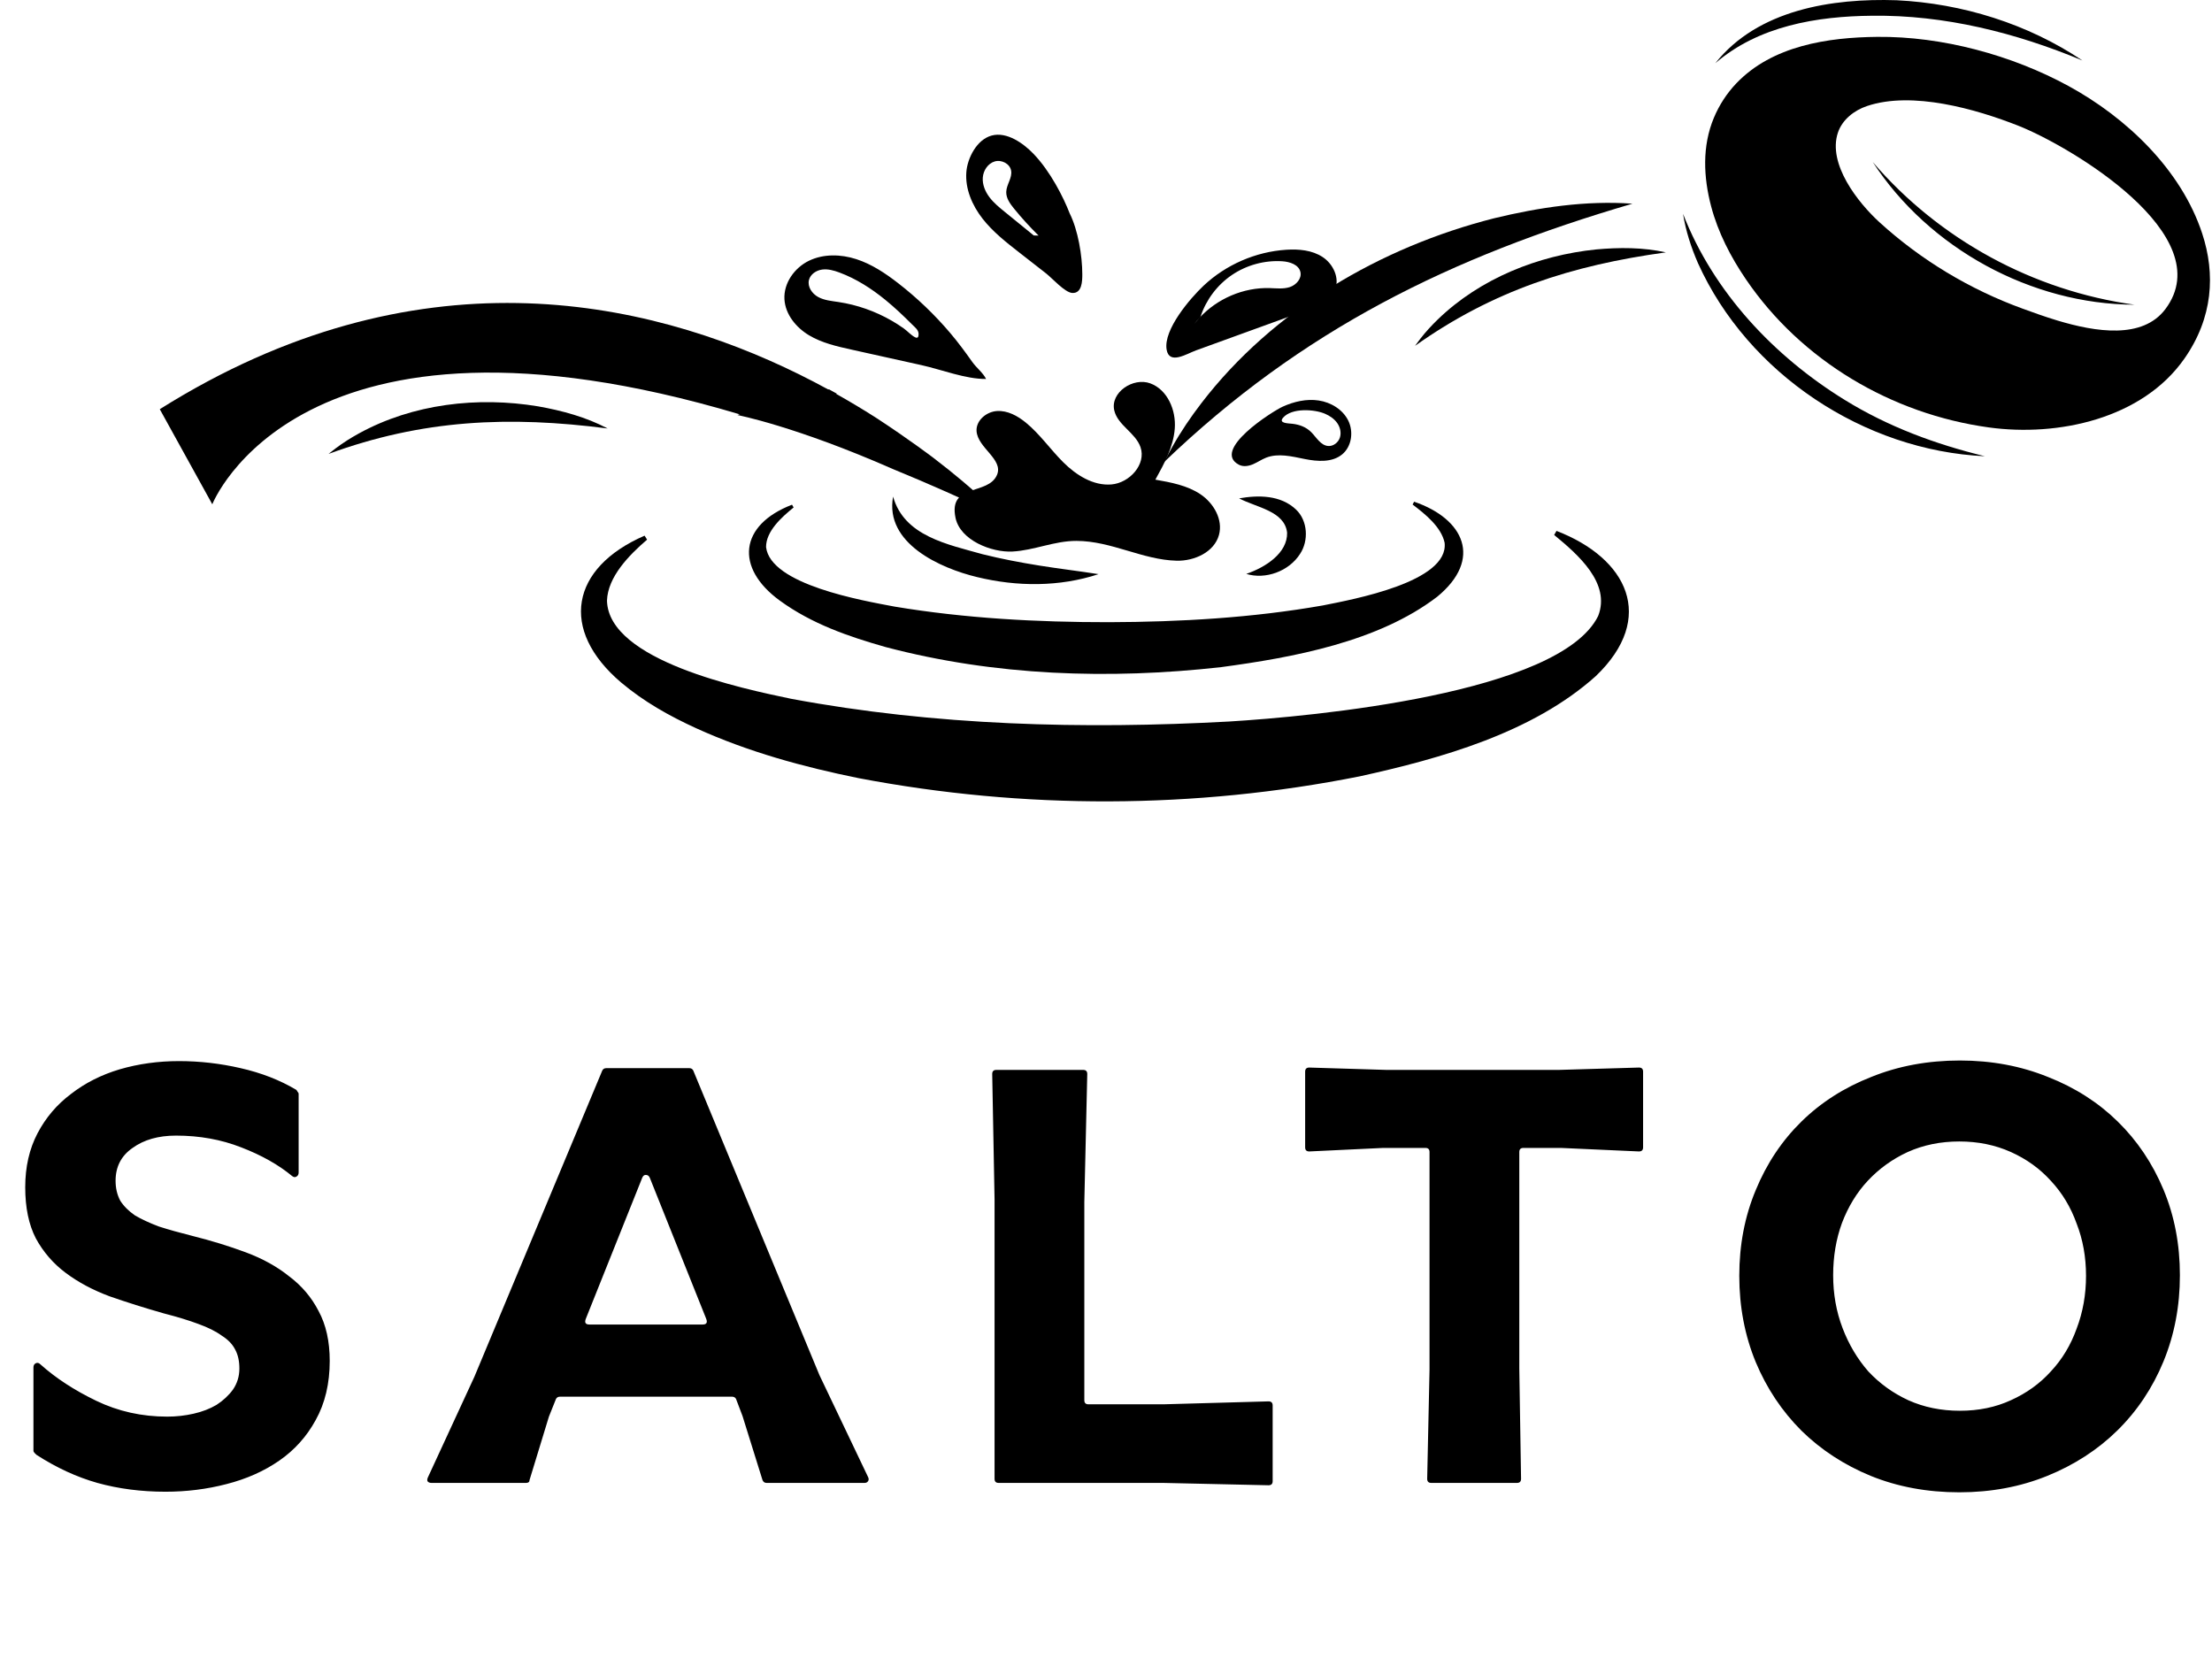
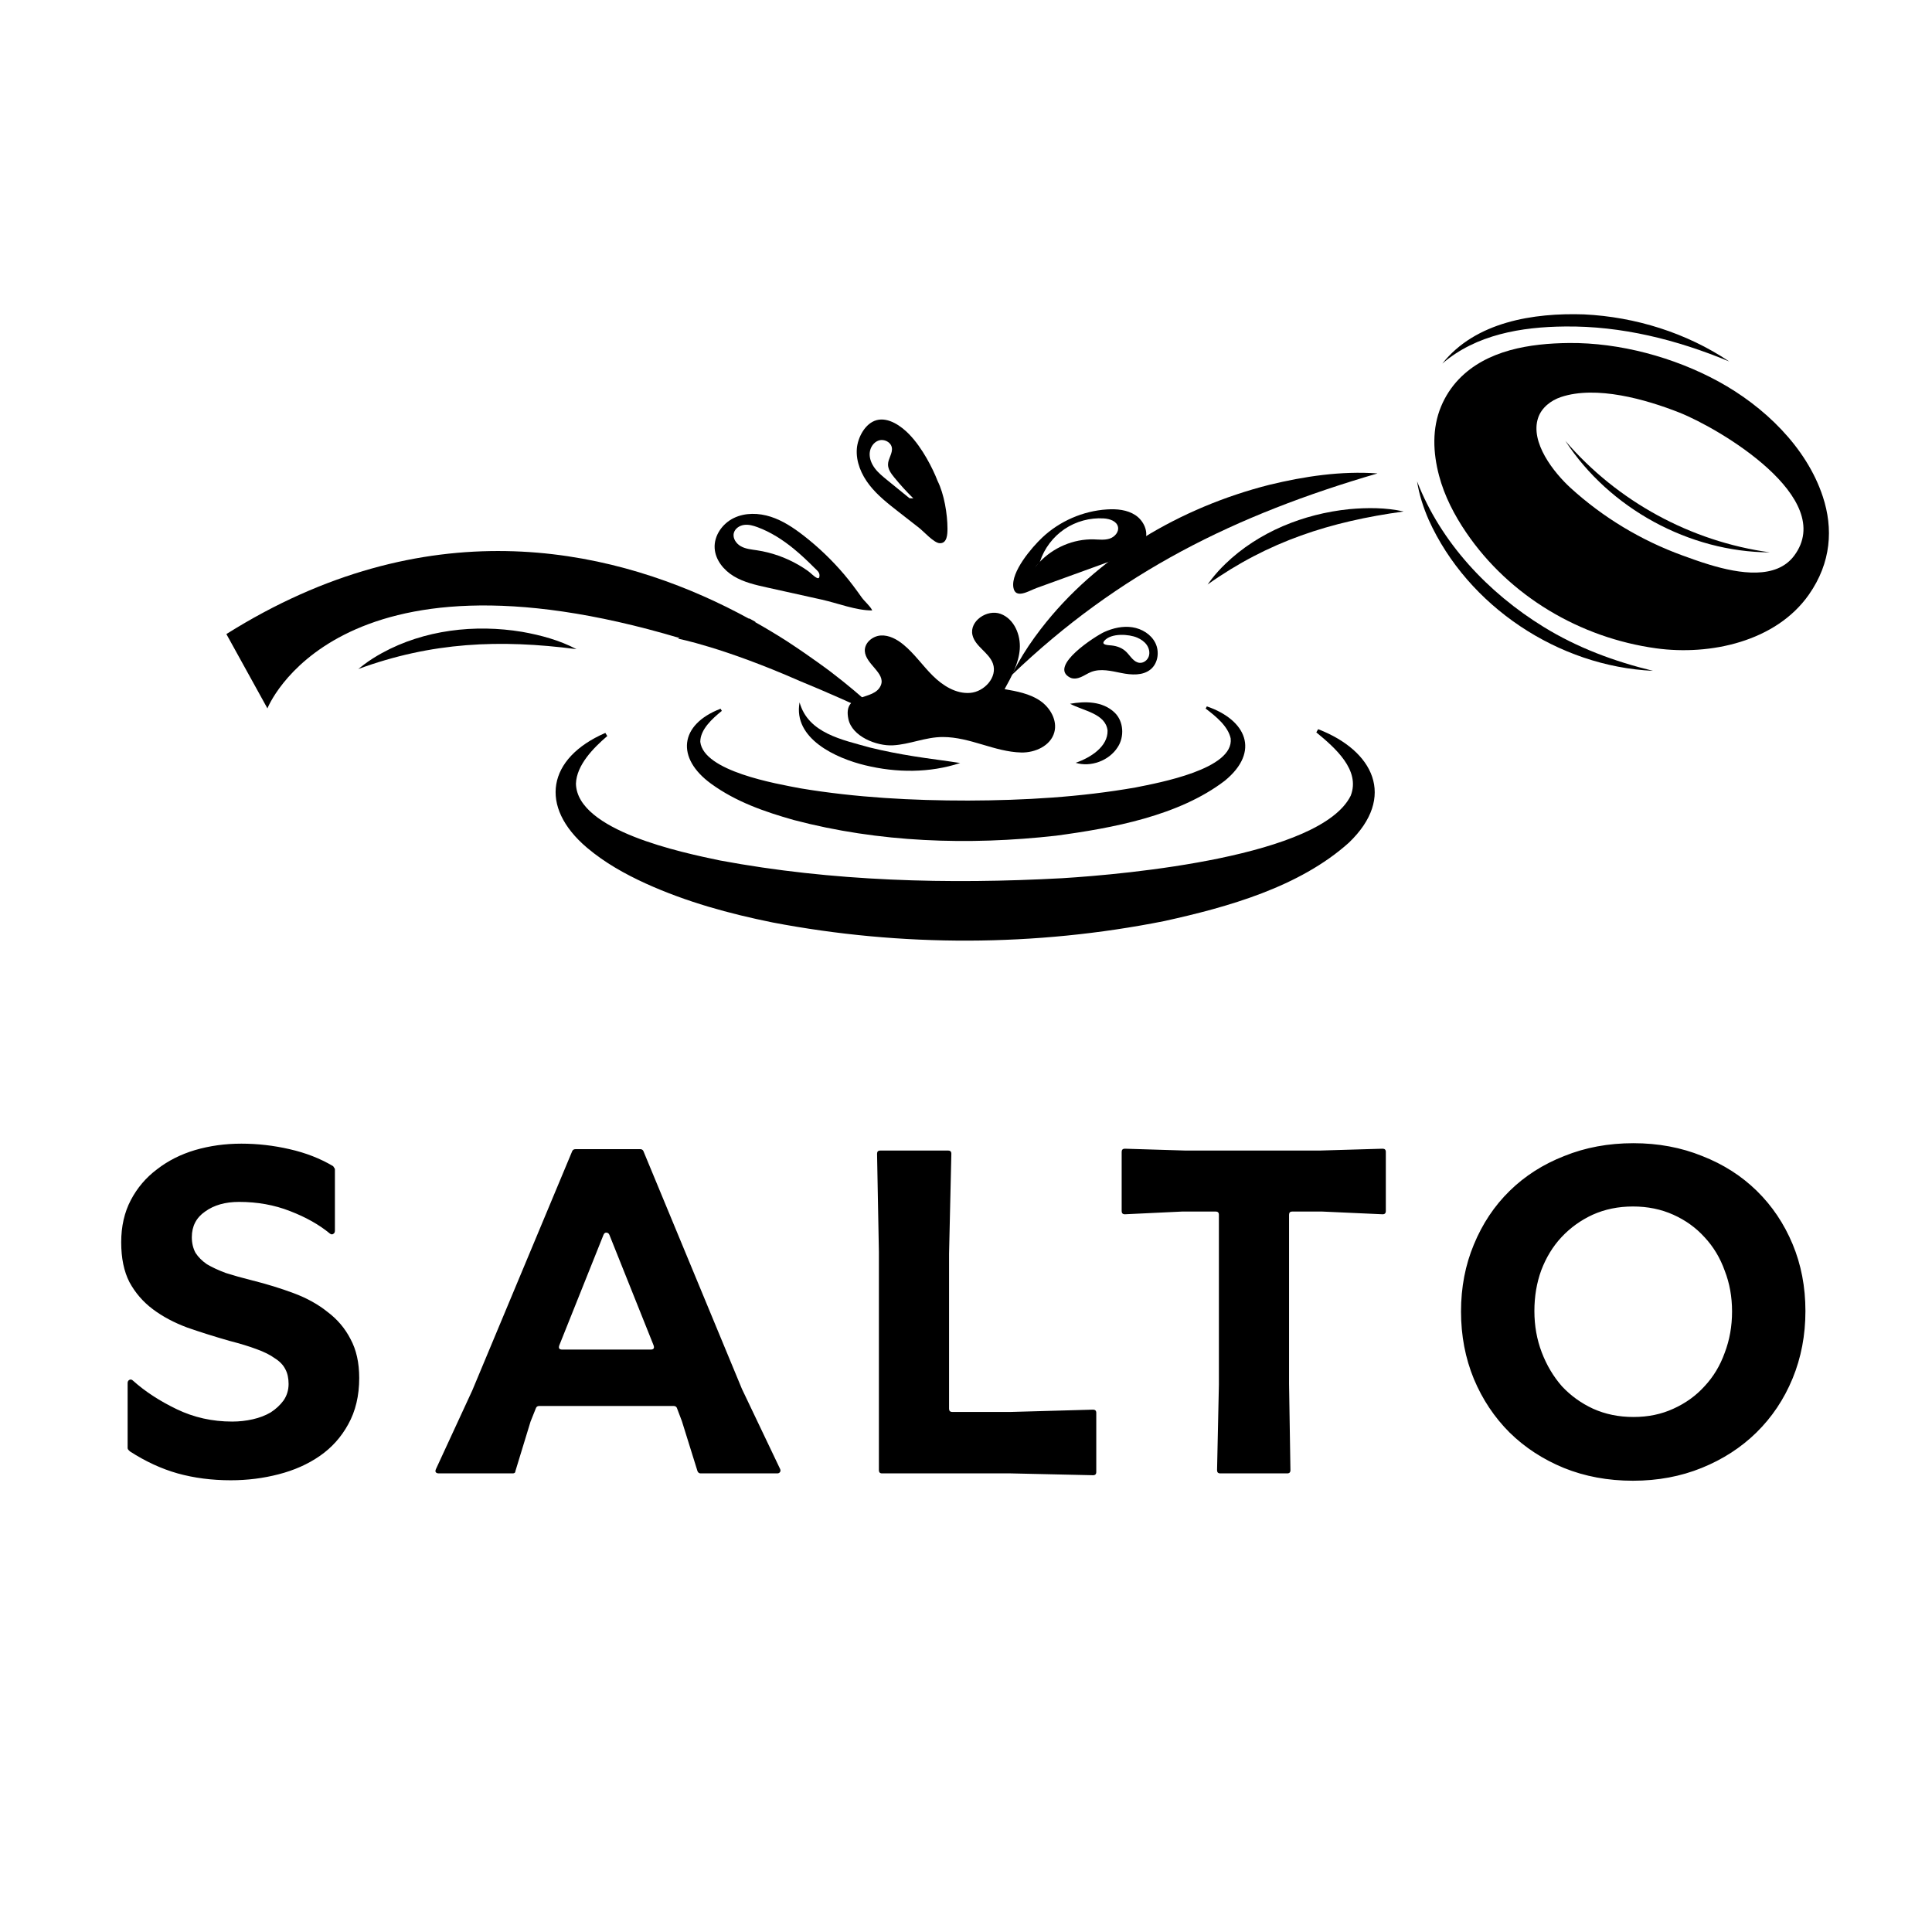
- <svg xmlns="http://www.w3.org/2000/svg" width="886" height="667" viewBox="0 0 886 667" fill="none">
-   <path d="M66.27 597.525q-14.57 0-27.26-3.525-12.455-3.525-24.44-11.28l-.705-.705q-.47-.47-.47-.94v-33.37q0-1.175.94-1.645t1.88.47q9.165 8.225 22.325 14.57t28.435 6.345q5.404 0 10.575-1.175 5.17-1.174 9.165-3.525 3.995-2.585 6.58-6.11 2.585-3.76 2.585-8.46 0-4.465-1.645-7.52-1.645-3.29-5.405-5.64-3.525-2.585-9.4-4.7-5.64-2.115-13.865-4.23-11.515-3.29-21.62-6.815-10.105-3.76-17.625-9.4t-11.985-13.865q-4.23-8.224-4.23-20.445t4.935-21.62 13.395-15.745q8.46-6.58 19.505-9.87 11.28-3.29 23.735-3.29t24.675 2.82q12.455 2.82 22.325 8.695.235.236.47.705.47.47.47.94v31.49q0 1.175-.94 1.645-.705.47-1.645-.235-8.225-6.815-20.445-11.515-11.985-4.7-26.085-4.7-10.575 0-17.39 4.935-6.815 4.7-6.815 13.16 0 4.465 1.88 7.99 2.115 3.29 5.875 5.875 3.995 2.35 9.635 4.465 5.876 1.88 13.395 3.76 11.28 2.82 21.385 6.58t17.39 9.635q7.52 5.64 11.75 13.865 4.465 8.225 4.465 19.975 0 13.63-5.64 23.735-5.405 9.87-14.57 16.215t-21.15 9.4q-11.75 3.055-24.44 3.055M172.863 594q-1.176 0-1.645-.705-.236-.705.235-1.645l18.565-40.185 51.23-122.67q.47-.94 1.645-.94h33.135q1.174 0 1.645.94l50.525 121.965 19.505 40.89q.47.94 0 1.645-.471.705-1.41.705h-39.245q-1.176 0-1.645-1.175l-7.99-25.615-2.585-6.815q-.47-.94-1.645-.94h-68.855q-1.176 0-1.645.94l-2.82 7.05-7.755 25.38q0 1.175-1.41 1.175zm87.42-122.2q-.47-1.175-1.645-1.175-.94 0-1.41 1.175l-22.56 56.4q-.94 2.35 1.41 2.35h45.355q2.349 0 1.41-2.35zM400.009 594q-1.645 0-1.645-1.645v-111.86l-.94-50.29q0-1.645 1.645-1.645h34.78q1.645 0 1.645 1.645l-1.175 51.23v79.43q0 1.645 1.645 1.645h30.08l42.065-1.175q1.645 0 1.645 1.645v30.315q0 1.645-1.645 1.645l-42.065-.94zm210.178-134.185q-1.645 0-1.645 1.645v86.715l.705 44.18q0 1.645-1.645 1.645h-34.31q-1.645 0-1.645-1.645l.94-43.71V461.46q0-1.645-1.645-1.645h-16.92l-29.61 1.41q-1.645 0-1.645-1.645v-30.315q0-1.645 1.645-1.645l30.785.94h69.325l31.96-.94q1.644 0 1.645 1.645v30.315q0 1.645-1.645 1.645l-31.255-1.41zM784.782 597.76q-19.27 0-35.485-6.58-15.98-6.58-27.73-18.095-11.75-11.75-18.33-27.495-6.58-15.98-6.58-34.545t6.58-34.31q6.58-15.98 18.33-27.495t27.965-17.86q16.215-6.58 35.485-6.58 19.035 0 35.25 6.58 16.215 6.345 27.965 17.86t18.33 27.26 6.58 34.31-6.58 34.545-18.565 27.73q-11.75 11.515-27.965 18.095t-35.25 6.58m.235-32.665q11.28 0 20.445-4.23 9.4-4.23 15.98-11.515 6.816-7.285 10.34-17.155 3.76-9.87 3.76-21.15t-3.76-20.915q-3.524-9.87-10.34-17.155-6.58-7.285-15.98-11.515t-20.68-4.23-20.68 4.23q-9.165 4.23-15.98 11.515-6.58 7.05-10.34 16.92-3.525 9.635-3.525 20.915t3.76 21.15 10.34 17.39q6.816 7.285 15.98 11.515 9.4 4.23 20.68 4.23M469.591 178.926c-1.11 2.06-2.266 4.072-3.314 6.148 55.215-52.987 114.719-82.183 187.597-103.486-18.663-1.334-37.386 1.469-55.512 5.865-45.306 11.52-88.4 36.61-117.124 73.991-4.256 5.544-8.232 11.377-11.647 17.482" fill="#000" />
-   <path d="M639.344 99.912c-23.274 2.372-46.451 11.624-63.418 28.016-2.516 2.433-4.911 5.028-7.052 7.799-.701.938-1.42 1.849-2.092 2.799 31.229-22.17 62.832-32.248 100.474-37.436-9.141-2.034-18.615-2.022-27.912-1.178M215.52 162.766c-24.167-4.006-50.129-1.032-71.78 10.861-3.209 1.766-6.344 3.728-9.269 5.94-.966.754-1.943 1.476-2.883 2.252 37.649-13.809 72.348-15.298 111.806-10.185-8.675-4.569-18.251-7.163-27.874-8.868" fill="#000" />
-   <path d="M401.407 207.274c-15.27-7.24-29.82-13.672-43.698-19.365-39.194-17.243-62.325-21.655-62.325-21.655.293-.108.586-.197.879-.297-176.599-52.676-211.228 36.044-211.228 36.044L64 163.911c102.258-64.24 194.253-44.527 256.254-13.882a323 323 0 0 1 11.501 5.985c.1-.024.202-.048.304-.062 1.035.57 2.08 1.148 3.115 1.738-.082.031-.155.054-.237.086a333 333 0 0 1 15.642 9.362c.356.224.704.457 1.05.682 12.5 8.184 22.055 15.432 22.055 15.432 17.825 13.587 27.723 24.022 27.723 24.022m393.631-24.523c-48.395-2.237-94.916-33.037-114.933-77.356-2.761-6.343-4.902-12.964-5.973-19.735 12.188 31.394 36.496 57.14 64.839 74.579 17.273 10.655 36.221 17.693 56.067 22.512" fill="#000" />
-   <path d="M867.345 123.788c-9.141 12.208-27.946 9.215-43.265 4.599-5.242-1.579-10.07-3.35-13.961-4.765-21.093-7.668-40.7-19.453-57.29-34.58-8.585-7.83-20.918-23.395-16.645-35.975 1.747-5.155 6.496-8.87 11.658-10.603 18.106-6.081 43.583 1.195 60.593 7.904 20.513 8.093 81.074 43.827 58.91 73.42m14.723-30.27c-8.402-25.579-30.384-46.437-53.533-59.061-22.736-12.398-50.627-19.94-76.571-19.69-19.854.192-42.074 3.53-56.472 18.595-3.836 4.015-6.885 8.728-9.022 13.849-4.741 11.345-4.169 23.779-1.08 35.471 2.764 10.457 7.815 20.21 13.898 29.155 22.204 32.652 58.37 54.008 97.338 59.374 27.676 3.813 61.403-3.425 78.279-27.507 11.531-16.454 12.508-33.948 7.163-50.185" fill="#000" />
-   <path d="M750.121 64.912c22.53 34.619 63.524 56.984 104.827 57.137-40.501-5.566-78.215-26.095-104.827-57.137m-63.055-39.596C704.053 3.88 733.849-.775 759.699.1c26.333 1.28 52.556 9.466 74.411 24.132-26.787-11.147-55.249-18.29-84.235-17.928-22.173.198-45.489 4.094-62.809 19.013m-363.043 86.829c.579-2.3 2.903-3.846 5.255-4.167s4.721.353 6.946 1.181c6.716 2.494 12.83 6.423 18.384 10.948 3.796 3.093 7.349 6.472 10.802 9.939 1.091 1.095 2.523 2.086 2.527 3.772.002 1.22-.366 1.811-1.445 1.261-1.572-.802-3.034-2.485-4.492-3.519a60 60 0 0 0-4.795-3.078c-6.58-3.803-13.87-6.385-21.388-7.511-2.762-.414-5.632-.661-8.086-1.992-2.455-1.329-4.39-4.126-3.708-6.834m-.009 22.131c5.174 3.113 11.186 4.467 17.08 5.773l28.002 6.212c8.007 1.776 17.72 5.629 25.863 5.538-1.093-2.345-3.901-4.531-5.479-6.763-2.823-3.994-5.711-7.912-8.878-11.645a139.7 139.7 0 0 0-20.884-19.988c-5.114-3.965-10.599-7.62-16.758-9.608s-13.11-2.17-18.936.65c-5.825 2.819-10.2 8.991-9.819 15.452.355 6.028 4.635 11.266 9.809 14.379m69.639-63.16c.212-2.83 2.038-5.627 4.756-6.444s6.088.878 6.588 3.672c.522 2.909-1.881 5.596-1.955 8.552-.064 2.51 1.542 4.726 3.129 6.673a132 132 0 0 0 9.826 10.792l-1.933-.046-11.6-9.437c-2.203-1.791-4.428-3.606-6.14-5.87-1.711-2.266-2.884-5.061-2.671-7.892m14.67 30.072 10.699 8.348c2.34 1.826 7.508 7.639 10.45 7.811 3.92.228 4.041-4.721 4.037-7.475-.013-7.471-1.693-17.682-5.079-24.454-2.441-6.33-7.711-16.806-14.513-23.85-3.969-4.11-10.577-8.917-16.714-7.275-5.964 1.596-9.726 9.036-10.145 14.686-.498 6.697 2.353 13.299 6.484 18.594 4.133 5.295 9.485 9.484 14.781 13.615m72.577 25.57c2.214-6.722 6.709-12.672 12.573-16.636 5.864-3.965 13.059-5.921 20.123-5.472 3.021.193 6.603 1.346 7.275 4.298.6 2.641-1.686 5.206-4.26 6.048s-5.361.475-8.067.397c-10.491-.305-20.986 4.215-28.105 11.908l-2.166 2.552a35 35 0 0 1 2.166-2.552zm-1.81 13.579 17.062-6.191 27.134-9.846c4.576-1.661 9.646-3.777 11.473-8.29 1.891-4.673-.765-10.27-4.975-13.044-4.21-2.773-9.536-3.249-14.567-2.926-12.27.79-24.211 5.984-33.155 14.421-5.246 4.949-16.138 17.562-14.783 25.575 1.051 6.219 8.001 1.683 11.811.301m46.136 32.795c-2.051-2.077-4.722-3.061-7.569-3.384-1.649-.186-5.66-.159-3.761-2.396 3.447-4.063 12.602-3.46 16.851-1.61 1.89.823 3.667 2.016 4.857 3.698 1.188 1.682 1.716 3.904 1.069 5.86s-2.605 3.497-4.659 3.349c-2.991-.215-4.684-3.382-6.788-5.517m12.408 8.842c3.803-3.161 4.591-9.118 2.38-13.543s-6.923-7.277-11.814-8.014c-4.892-.737-9.918.432-14.425 2.473-4.07 1.841-28.745 17.456-17.496 23.282 1.724.894 3.843.539 5.628-.224 1.785-.76 3.394-1.898 5.2-2.609 4.872-1.921 10.331-.507 15.467.519 5.137 1.028 11.032 1.465 15.06-1.884m85.812 30.679-.941 1.631c9.487 7.802 22.768 19.282 17.629 32.451-15.381 31.144-114.452 40.232-147.854 42.278-58.426 3.182-117.816 1.654-175.375-9.099-19.47-4.075-73.192-15.209-73.782-39.317.304-9.544 8.883-18.289 16.065-24.439l-1.002-1.594c-29.606 12.848-34.315 37.68-9.379 58.836 9.118 7.688 19.395 13.449 30.087 18.326 20.861 9.469 42.727 15.451 65.033 19.97 66.069 12.602 134.675 12.438 200.668-.717 32.486-7.152 69.221-17.396 94.602-40.168 24.455-23.436 12.611-47.216-15.751-58.158" fill="#000" />
-   <path d="M312.366 240.591c12.817 9.322 27.454 14.362 42.347 18.592 43.775 11.556 89.573 13.068 134.401 8.046 28.751-3.866 62.972-10.128 86.559-28.209 18.265-15.007 10.825-31.19-9.265-38.057l-.601 1.131c5.185 3.933 11.465 9.012 12.819 15.291 1.78 15.702-36.653 22.716-48.821 25.141-28.153 4.948-57.075 6.611-85.696 6.7-28.64.024-57.548-1.542-85.768-6.24-12.771-2.415-49.76-8.753-51.502-23.859-.01-6.309 6.136-11.888 11.041-15.853l-.642-1.108c-21.082 8.094-22.979 25.246-4.872 38.425" fill="#000" />
-   <path d="M393.638 222.019c-14.001-3.956-31.485-7.218-35.914-23.104-3.447 18.705 18.926 28.717 33.64 32.24 15.963 3.882 33.008 3.989 48.656-1.173-8.111-1.273-15.937-2.184-23.652-3.427-7.707-1.236-15.277-2.682-22.73-4.536m105.56 7.858c7.581 2.371 17.109-.988 21.554-8.047 3.458-5.228 3.102-13.174-1.586-17.674-6.19-5.944-15.252-5.875-22.84-4.527 6.954 3.678 18.223 5.045 19.215 13.733.203 8.179-8.635 13.871-16.343 16.515" fill="#000" />
-   <path d="M399.36 190.181c2.594-6.227-7.797-10.79-8.205-17.522-.257-4.234 3.949-7.754 8.181-8.015 4.234-.263 8.252 1.935 11.535 4.619 5.652 4.621 9.843 10.76 15.018 15.908 5.175 5.149 11.988 9.472 19.263 8.879 7.277-.591 14.066-8.074 11.66-14.966-2.006-5.745-9.115-8.744-10.497-14.668-1.673-7.17 7.519-13.405 14.426-10.854s10.362 10.745 9.808 18.086c-.554 7.342-4.204 14.043-7.774 20.483 6.281 1.109 12.769 2.297 18.065 5.854 5.296 3.554 9.104 10.156 7.406 16.305-1.901 6.878-9.839 10.487-16.973 10.308-13.704-.345-26.077-7.909-40.108-7.935-8.926-.018-16.938 3.81-25.658 4.26-8.299.426-20.875-4.475-22.775-13.466-2.986-14.132 13.107-8.828 16.628-17.276" fill="#000" />
+ <svg xmlns="http://www.w3.org/2000/svg" width="990" height="990" viewBox="0 0 990 990" fill="none">
+   <path d="M118.27 758.525C108.557 758.525 99.47 757.35 91.01 755C82.707 752.65 74.56 748.89 66.57 743.72C66.413 743.563 66.178 743.328 65.865 743.015C65.552 742.702 65.395 742.388 65.395 742.075V708.705C65.395 707.922 65.708 707.373 66.335 707.06C66.962 706.747 67.588 706.903 68.215 707.53C74.325 713.013 81.767 717.87 90.54 722.1C99.313 726.33 108.792 728.445 118.975 728.445C122.578 728.445 126.103 728.053 129.55 727.27C132.997 726.487 136.052 725.312 138.715 723.745C141.378 722.022 143.572 719.985 145.295 717.635C147.018 715.128 147.88 712.308 147.88 709.175C147.88 706.198 147.332 703.692 146.235 701.655C145.138 699.462 143.337 697.582 140.83 696.015C138.48 694.292 135.347 692.725 131.43 691.315C127.67 689.905 123.048 688.495 117.565 687.085C109.888 684.892 102.682 682.62 95.945 680.27C89.208 677.763 83.333 674.63 78.32 670.87C73.307 667.11 69.312 662.488 66.335 657.005C63.515 651.522 62.105 644.707 62.105 636.56C62.105 628.413 63.75 621.207 67.04 614.94C70.33 608.673 74.795 603.425 80.435 599.195C86.075 594.808 92.577 591.518 99.94 589.325C107.46 587.132 115.372 586.035 123.675 586.035C131.978 586.035 140.203 586.975 148.35 588.855C156.653 590.735 164.095 593.633 170.675 597.55C170.832 597.707 170.988 597.942 171.145 598.255C171.458 598.568 171.615 598.882 171.615 599.195V630.685C171.615 631.468 171.302 632.017 170.675 632.33C170.205 632.643 169.657 632.565 169.03 632.095C163.547 627.552 156.732 623.713 148.585 620.58C140.595 617.447 131.9 615.88 122.5 615.88C115.45 615.88 109.653 617.525 105.11 620.815C100.567 623.948 98.295 628.335 98.295 633.975C98.295 636.952 98.922 639.615 100.175 641.965C101.585 644.158 103.543 646.117 106.05 647.84C108.713 649.407 111.925 650.895 115.685 652.305C119.602 653.558 124.067 654.812 129.08 656.065C136.6 657.945 143.728 660.138 150.465 662.645C157.202 665.152 162.998 668.363 167.855 672.28C172.868 676.04 176.785 680.662 179.605 686.145C182.582 691.628 184.07 698.287 184.07 706.12C184.07 715.207 182.19 723.118 178.43 729.855C174.827 736.435 169.97 741.84 163.86 746.07C157.75 750.3 150.7 753.433 142.71 755.47C134.877 757.507 126.73 758.525 118.27 758.525ZM224.863 755C224.079 755 223.531 754.765 223.218 754.295C223.061 753.825 223.139 753.277 223.453 752.65L242.018 712.465L293.248 589.795C293.561 589.168 294.109 588.855 294.893 588.855H328.028C328.811 588.855 329.359 589.168 329.673 589.795L380.198 711.76L399.703 752.65C400.016 753.277 400.016 753.825 399.703 754.295C399.389 754.765 398.919 755 398.293 755H359.048C358.264 755 357.716 754.608 357.403 753.825L349.413 728.21L346.828 721.395C346.514 720.768 345.966 720.455 345.183 720.455H276.328C275.544 720.455 274.996 720.768 274.683 721.395L271.863 728.445L264.108 753.825C264.108 754.608 263.638 755 262.698 755H224.863ZM312.283 632.8C311.969 632.017 311.421 631.625 310.638 631.625C310.011 631.625 309.541 632.017 309.228 632.8L286.668 689.2C286.041 690.767 286.511 691.55 288.078 691.55H333.433C334.999 691.55 335.469 690.767 334.843 689.2L312.283 632.8ZM452.009 755C450.912 755 450.364 754.452 450.364 753.355V641.495L449.424 591.205C449.424 590.108 449.972 589.56 451.069 589.56H485.849C486.945 589.56 487.494 590.108 487.494 591.205L486.319 642.435V721.865C486.319 722.962 486.867 723.51 487.964 723.51H518.044L560.109 722.335C561.205 722.335 561.754 722.883 561.754 723.98V754.295C561.754 755.392 561.205 755.94 560.109 755.94L518.044 755H452.009ZM662.187 620.815C661.09 620.815 660.542 621.363 660.542 622.46V709.175L661.247 753.355C661.247 754.452 660.698 755 659.602 755H625.292C624.195 755 623.647 754.452 623.647 753.355L624.587 709.645V622.46C624.587 621.363 624.038 620.815 622.942 620.815H606.022L576.412 622.225C575.315 622.225 574.767 621.677 574.767 620.58V590.265C574.767 589.168 575.315 588.62 576.412 588.62L607.197 589.56H676.522L708.482 588.62C709.578 588.62 710.127 589.168 710.127 590.265V620.58C710.127 621.677 709.578 622.225 708.482 622.225L677.227 620.815H662.187ZM836.782 758.76C823.936 758.76 812.107 756.567 801.297 752.18C790.644 747.793 781.401 741.762 773.567 734.085C765.734 726.252 759.624 717.087 755.237 706.59C750.851 695.937 748.657 684.422 748.657 672.045C748.657 659.668 750.851 648.232 755.237 637.735C759.624 627.082 765.734 617.917 773.567 610.24C781.401 602.563 790.722 596.61 801.532 592.38C812.342 587.993 824.171 585.8 837.017 585.8C849.707 585.8 861.457 587.993 872.267 592.38C883.077 596.61 892.399 602.563 900.232 610.24C908.066 617.917 914.176 627.003 918.562 637.5C922.949 647.997 925.142 659.433 925.142 671.81C925.142 684.187 922.949 695.702 918.562 706.355C914.176 717.008 907.987 726.252 899.997 734.085C892.164 741.762 882.842 747.793 872.032 752.18C861.222 756.567 849.472 758.76 836.782 758.76ZM837.017 726.095C844.537 726.095 851.352 724.685 857.462 721.865C863.729 719.045 869.056 715.207 873.442 710.35C877.986 705.493 881.432 699.775 883.782 693.195C886.289 686.615 887.542 679.565 887.542 672.045C887.542 664.525 886.289 657.553 883.782 651.13C881.432 644.55 877.986 638.832 873.442 633.975C869.056 629.118 863.729 625.28 857.462 622.46C851.196 619.64 844.302 618.23 836.782 618.23C829.262 618.23 822.369 619.64 816.102 622.46C809.992 625.28 804.666 629.118 800.122 633.975C795.736 638.675 792.289 644.315 789.782 650.895C787.432 657.318 786.257 664.29 786.257 671.81C786.257 679.33 787.511 686.38 790.017 692.96C792.524 699.54 795.971 705.337 800.357 710.35C804.901 715.207 810.227 719.045 816.337 721.865C822.604 724.685 829.497 726.095 837.017 726.095Z" fill="black" />
+   <path d="M521.591 339.926C520.481 341.986 519.325 343.998 518.277 346.074C573.492 293.087 632.996 263.891 705.874 242.588C687.211 241.254 668.488 244.057 650.362 248.453C605.056 259.973 561.962 285.063 533.238 322.444C528.982 327.988 525.006 333.821 521.591 339.926Z" fill="black" />
+   <path d="M691.344 260.912C668.07 263.284 644.893 272.536 627.926 288.928C625.41 291.361 623.015 293.956 620.874 296.727C620.173 297.665 619.454 298.576 618.782 299.526C650.011 277.356 681.614 267.278 719.256 262.09C710.115 260.057 700.641 260.068 691.344 260.912Z" fill="black" />
+   <path d="M267.52 323.766C243.353 319.76 217.391 322.734 195.74 334.627C192.531 336.393 189.396 338.355 186.471 340.567C185.505 341.321 184.528 342.043 183.588 342.819C221.237 329.01 255.936 327.521 295.394 332.634C286.719 328.065 277.143 325.471 267.52 323.766Z" fill="black" />
+   <path d="M453.407 368.274C438.137 361.034 423.587 354.602 409.709 348.909C370.515 331.666 347.384 327.254 347.384 327.254C347.677 327.146 347.97 327.057 348.263 326.957C171.664 274.281 137.035 363.001 137.035 363.001L116 324.911C218.258 260.67 310.253 280.384 372.254 311.029C376.209 312.985 380.047 314.991 383.755 317.014C383.855 316.99 383.957 316.966 384.059 316.952C385.094 317.522 386.139 318.1 387.174 318.69C387.092 318.721 387.019 318.744 386.937 318.776C392.46 321.877 397.679 325.022 402.579 328.138C402.935 328.362 403.283 328.595 403.629 328.82C416.129 337.004 425.684 344.252 425.684 344.252C443.509 357.839 453.407 368.274 453.407 368.274Z" fill="black" />
+   <path d="M847.038 343.751C798.643 341.514 752.122 310.714 732.105 266.395C729.344 260.053 727.203 253.431 726.132 246.66C738.32 278.054 762.628 303.8 790.971 321.239C808.244 331.894 827.192 338.932 847.038 343.751Z" fill="black" />
+   <path d="M919.345 284.788C910.204 296.996 891.399 294.003 876.08 289.387C870.838 287.808 866.01 286.037 862.119 284.622C841.026 276.954 821.419 265.169 804.829 250.042C796.244 242.212 783.911 226.647 788.184 214.067C789.931 208.912 794.68 205.197 799.842 203.464C817.948 197.383 843.425 204.659 860.435 211.368C880.948 219.461 941.509 255.196 919.345 284.788ZM934.068 254.519C925.666 228.939 903.684 208.081 880.535 195.457C857.799 183.059 829.908 175.517 803.964 175.767C784.11 175.959 761.89 179.297 747.492 194.362C743.656 198.377 740.607 203.09 738.47 208.211C733.729 219.556 734.301 231.99 737.39 243.682C740.154 254.139 745.205 263.892 751.288 272.837C773.492 305.489 809.658 326.845 848.626 332.211C876.302 336.024 910.029 328.786 926.905 304.704C938.436 288.25 939.413 270.756 934.068 254.519Z" fill="black" />
+   <path d="M802.121 225.912C824.651 260.531 865.645 282.896 906.948 283.049C866.447 277.483 828.733 256.955 802.121 225.912Z" fill="black" />
+   <path d="M739.066 186.316C756.053 164.879 785.849 160.225 811.699 161.099C838.032 162.38 864.255 170.565 886.11 185.231C859.323 174.084 830.861 166.941 801.875 167.303C779.702 167.501 756.386 171.397 739.066 186.316Z" fill="black" />
+   <path d="M376.023 273.146C376.602 270.846 378.926 269.3 381.278 268.979C383.629 268.658 385.999 269.332 388.224 270.16C394.94 272.654 401.054 276.583 406.608 281.108C410.404 284.201 413.957 287.58 417.41 291.047C418.501 292.142 419.933 293.133 419.937 294.819C419.939 296.039 419.571 296.63 418.492 296.08C416.92 295.278 415.458 293.595 414 292.561C412.452 291.46 410.851 290.433 409.205 289.483C402.625 285.68 395.335 283.098 387.817 281.972C385.055 281.558 382.185 281.311 379.731 279.98C377.276 278.651 375.341 275.854 376.023 273.146ZM376.014 295.277C381.188 298.39 387.2 299.744 393.094 301.05C402.428 303.121 411.762 305.192 421.096 307.262C429.103 309.038 438.816 312.891 446.959 312.8C445.866 310.455 443.058 308.269 441.48 306.037C438.657 302.043 435.769 298.125 432.602 294.392C426.354 287.034 419.348 280.318 411.718 274.404C406.604 270.439 401.119 266.784 394.96 264.796C388.801 262.807 381.85 262.626 376.024 265.446C370.199 268.265 365.824 274.437 366.205 280.898C366.56 286.926 370.84 292.164 376.014 295.277Z" fill="black" />
+   <path d="M445.653 232.117C445.865 229.287 447.691 226.49 450.409 225.673C453.128 224.856 456.497 226.551 456.997 229.345C457.519 232.254 455.116 234.941 455.042 237.897C454.978 240.407 456.584 242.623 458.171 244.57C461.243 248.345 464.525 251.951 467.997 255.362L466.064 255.316L454.464 245.879C452.261 244.088 450.036 242.273 448.324 240.008C446.613 237.743 445.44 234.948 445.653 232.117ZM460.323 262.189C463.889 264.971 467.456 267.754 471.022 270.537C473.362 272.363 478.53 278.176 481.472 278.348C485.392 278.576 485.513 273.627 485.509 270.873C485.496 263.402 483.816 253.191 480.43 246.419C477.989 240.089 472.719 229.613 465.917 222.569C461.948 218.458 455.34 213.652 449.203 215.294C443.239 216.89 439.477 224.33 439.058 229.98C438.56 236.677 441.411 243.279 445.542 248.574C449.675 253.869 455.027 258.058 460.323 262.189Z" fill="black" />
+   <path d="M532.9 287.759C535.114 281.037 539.609 275.087 545.473 271.123C551.337 267.158 558.532 265.202 565.596 265.651C568.617 265.844 572.199 266.997 572.871 269.949C573.471 272.59 571.185 275.155 568.611 275.997C566.038 276.839 563.25 276.472 560.544 276.394C550.053 276.089 539.558 280.609 532.439 288.302L530.273 290.854C530.95 289.965 531.682 289.121 532.439 288.302L532.9 287.759ZM531.09 301.338C536.777 299.274 542.464 297.21 548.152 295.147C557.197 291.864 566.242 288.583 575.286 285.301C579.862 283.64 584.932 281.524 586.759 277.011C588.65 272.338 585.994 266.741 581.784 263.967C577.574 261.194 572.248 260.718 567.217 261.041C554.947 261.831 543.006 267.025 534.062 275.462C528.816 280.411 517.924 293.024 519.279 301.037C520.33 307.256 527.28 302.72 531.09 301.338Z" fill="black" />
+   <path d="M577.226 334.133C575.175 332.056 572.504 331.072 569.657 330.749C568.008 330.563 563.997 330.59 565.896 328.353C569.343 324.29 578.498 324.893 582.747 326.743C584.637 327.566 586.414 328.759 587.604 330.441C588.792 332.123 589.32 334.345 588.673 336.301C588.026 338.257 586.068 339.798 584.014 339.65C581.023 339.435 579.33 336.268 577.226 334.133ZM589.634 342.975C593.437 339.814 594.225 333.857 592.014 329.432C589.803 325.008 585.091 322.155 580.2 321.418C575.308 320.681 570.282 321.85 565.775 323.891C561.705 325.732 537.03 341.347 548.279 347.173C550.003 348.067 552.122 347.712 553.907 346.949C555.692 346.189 557.301 345.051 559.107 344.34C563.979 342.419 569.438 343.833 574.574 344.859C579.711 345.887 585.606 346.324 589.634 342.975Z" fill="black" />
+   <path d="M675.446 373.654L674.505 375.285C683.992 383.087 697.273 394.567 692.134 407.736C676.753 438.88 577.682 447.968 544.28 450.014C485.854 453.196 426.464 451.668 368.905 440.915C349.435 436.84 295.713 425.706 295.123 401.598C295.427 392.054 304.006 383.309 311.188 377.159L310.186 375.565C280.58 388.413 275.871 413.245 300.807 434.401C309.925 442.089 320.202 447.85 330.894 452.727C351.755 462.196 373.621 468.178 395.927 472.697C461.996 485.299 530.602 485.135 596.595 471.98C629.081 464.828 665.816 454.584 691.197 431.812C715.652 408.376 703.808 384.596 675.446 373.654Z" fill="black" />
+   <path d="M364.366 401.591C377.183 410.913 391.82 415.953 406.713 420.183C450.488 431.739 496.286 433.251 541.114 428.229C569.865 424.363 604.086 418.101 627.673 400.02C645.938 385.013 638.498 368.83 618.408 361.963L617.807 363.094C622.992 367.027 629.272 372.106 630.626 378.385C632.406 394.087 593.973 401.101 581.805 403.526C553.652 408.474 524.73 410.137 496.109 410.226C467.469 410.25 438.561 408.684 410.341 403.986C397.57 401.571 360.581 395.233 358.839 380.127C358.829 373.818 364.975 368.239 369.88 364.274L369.238 363.166C348.156 371.26 346.259 388.412 364.366 401.591Z" fill="black" />
+   <path d="M445.638 383.019C431.637 379.063 414.153 375.801 409.724 359.915C406.277 378.62 428.65 388.632 443.364 392.155C459.327 396.037 476.372 396.144 492.02 390.982C483.909 389.709 476.083 388.798 468.368 387.555C460.661 386.319 453.091 384.873 445.638 383.019Z" fill="black" />
+   <path d="M551.198 390.877C558.779 393.248 568.307 389.889 572.752 382.83C576.21 377.602 575.854 369.656 571.166 365.156C564.976 359.212 555.914 359.281 548.326 360.629C555.28 364.307 566.549 365.674 567.541 374.362C567.744 382.541 558.906 388.233 551.198 390.877Z" fill="black" />
+   <path d="M451.36 351.181C453.954 344.954 443.563 340.391 443.155 333.659C442.898 329.425 447.104 325.905 451.336 325.644C455.57 325.381 459.588 327.579 462.871 330.263C468.523 334.884 472.714 341.023 477.889 346.171C483.064 351.32 489.877 355.643 497.152 355.05C504.429 354.459 511.218 346.976 508.812 340.084C506.806 334.339 499.697 331.34 498.315 325.416C496.642 318.246 505.834 312.011 512.741 314.562C519.648 317.114 523.103 325.307 522.549 332.648C521.995 339.99 518.345 346.691 514.775 353.131C521.056 354.24 527.544 355.428 532.84 358.985C538.136 362.539 541.944 369.141 540.246 375.29C538.345 382.168 530.407 385.777 523.273 385.598C509.569 385.253 497.196 377.689 483.165 377.663C474.239 377.645 466.227 381.473 457.507 381.923C449.208 382.349 436.632 377.448 434.732 368.457C431.746 354.325 447.839 359.629 451.36 351.181Z" fill="black" />
</svg>
